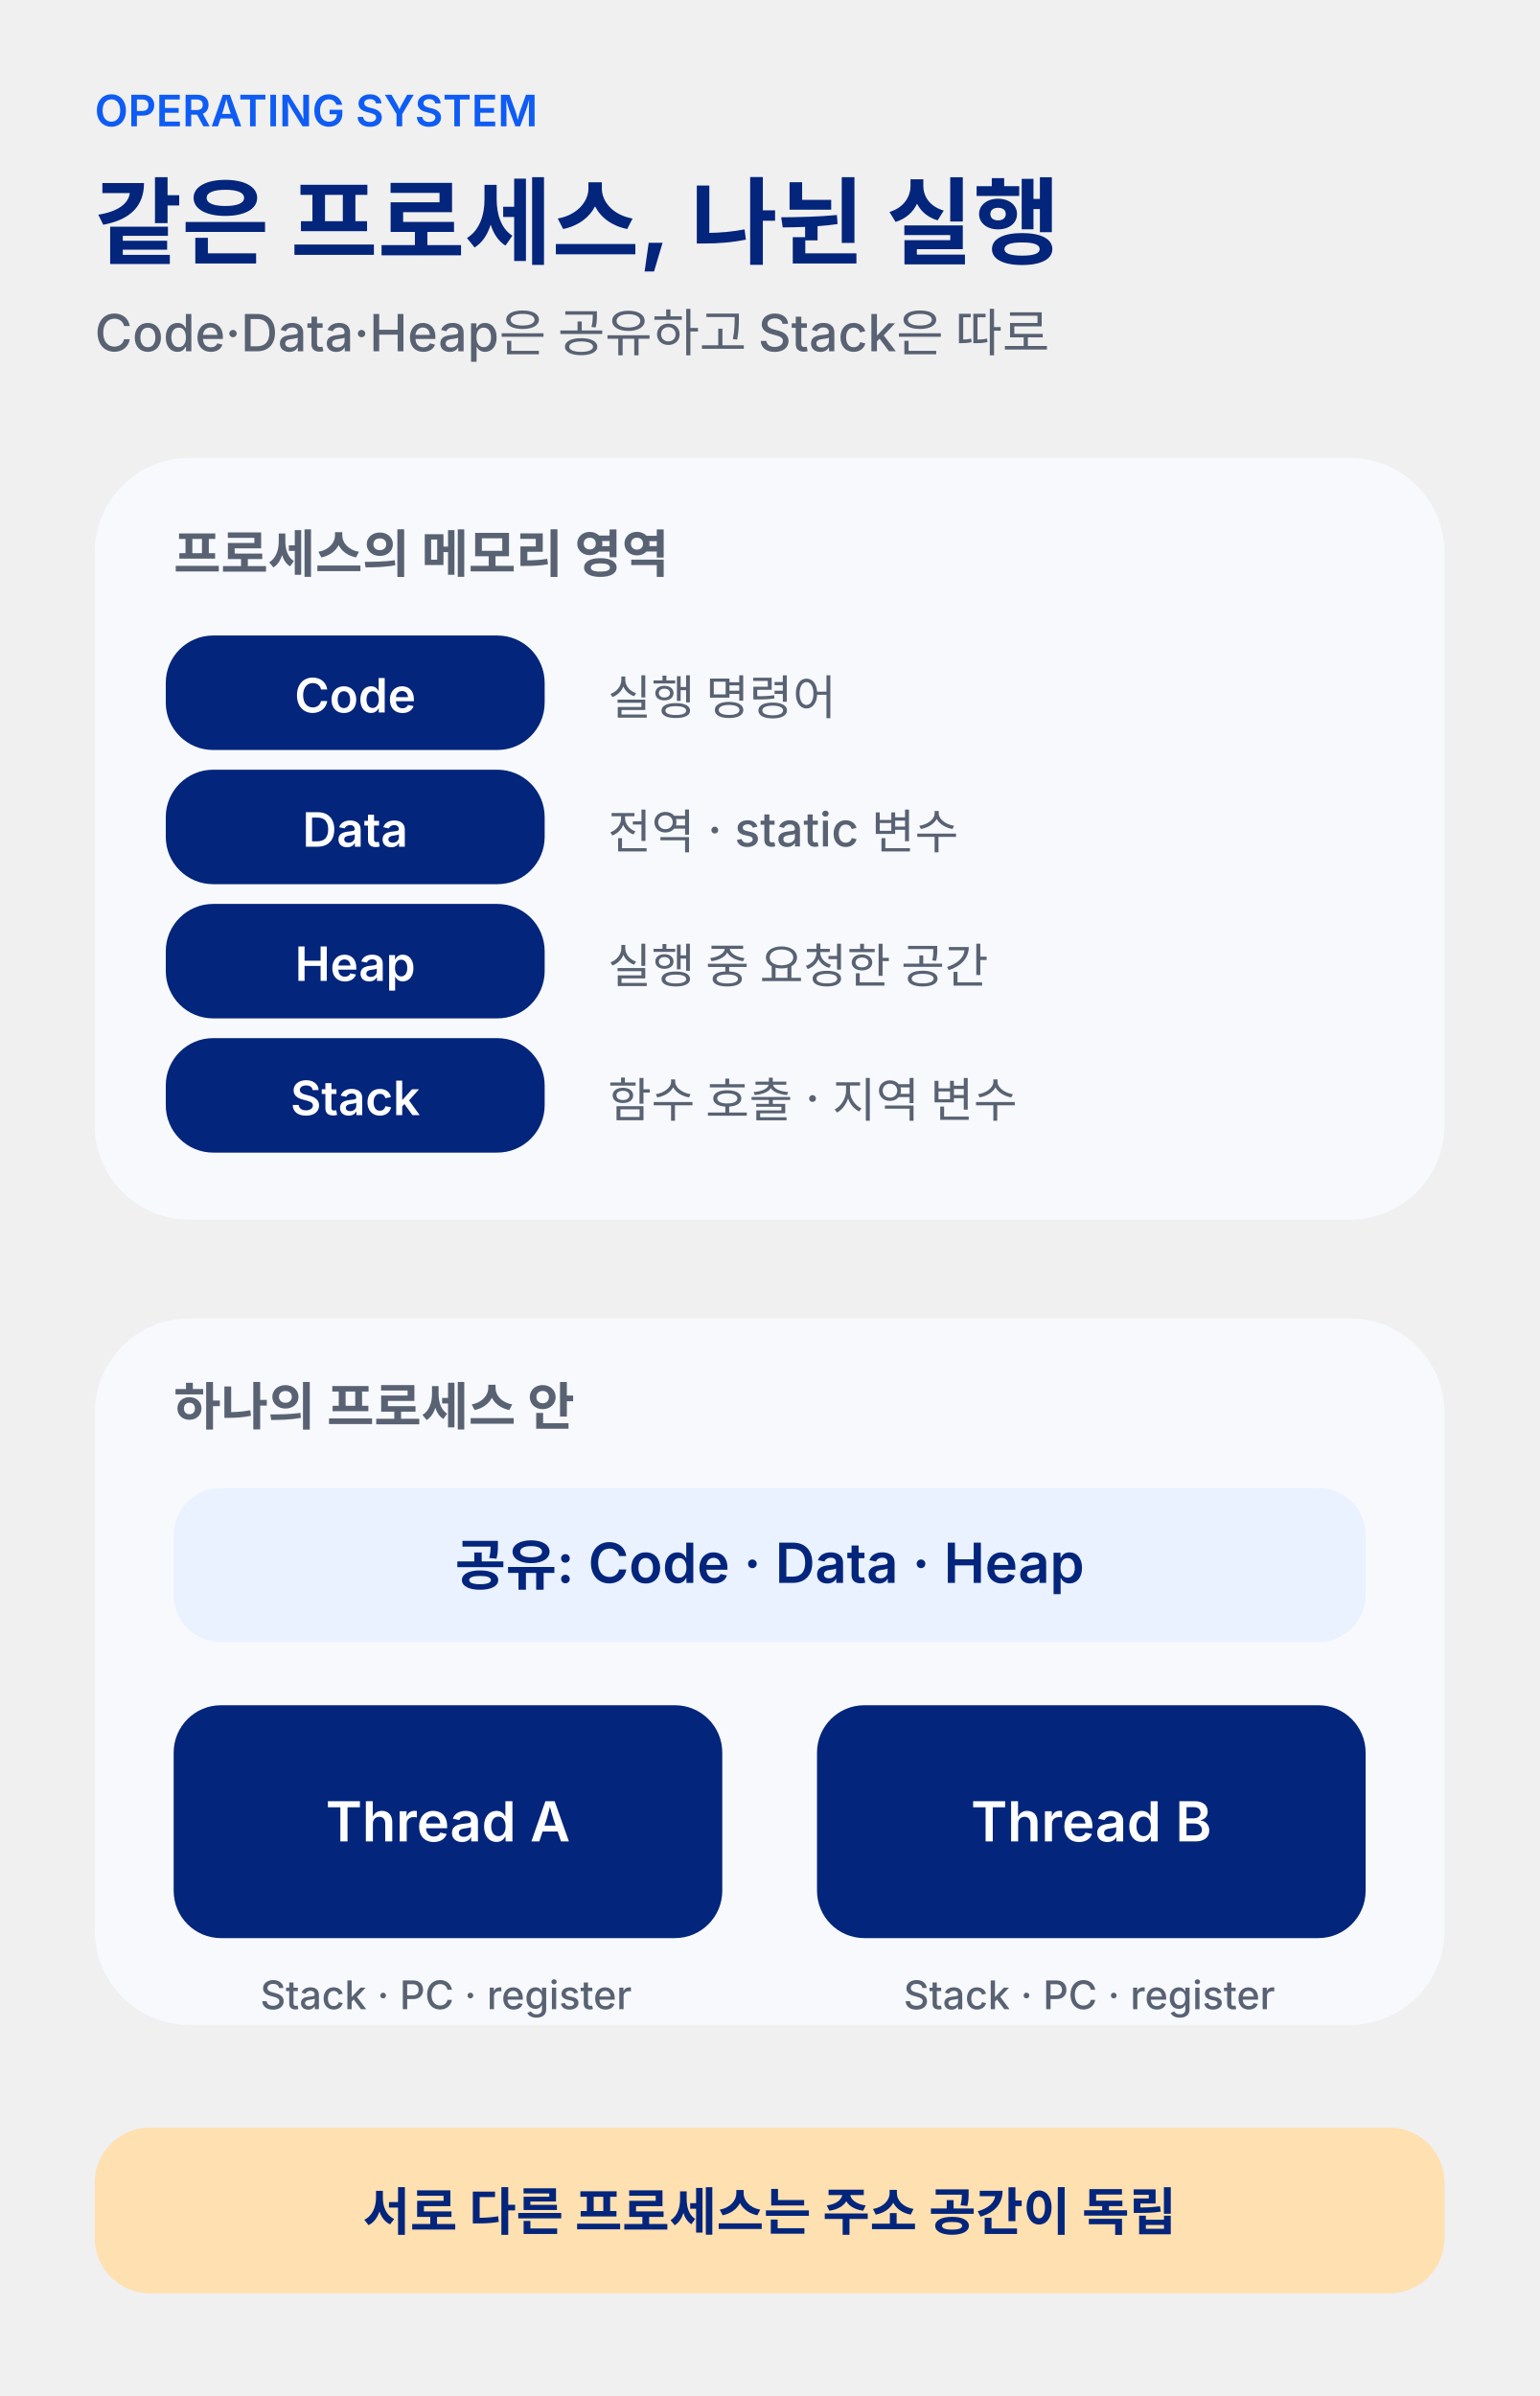
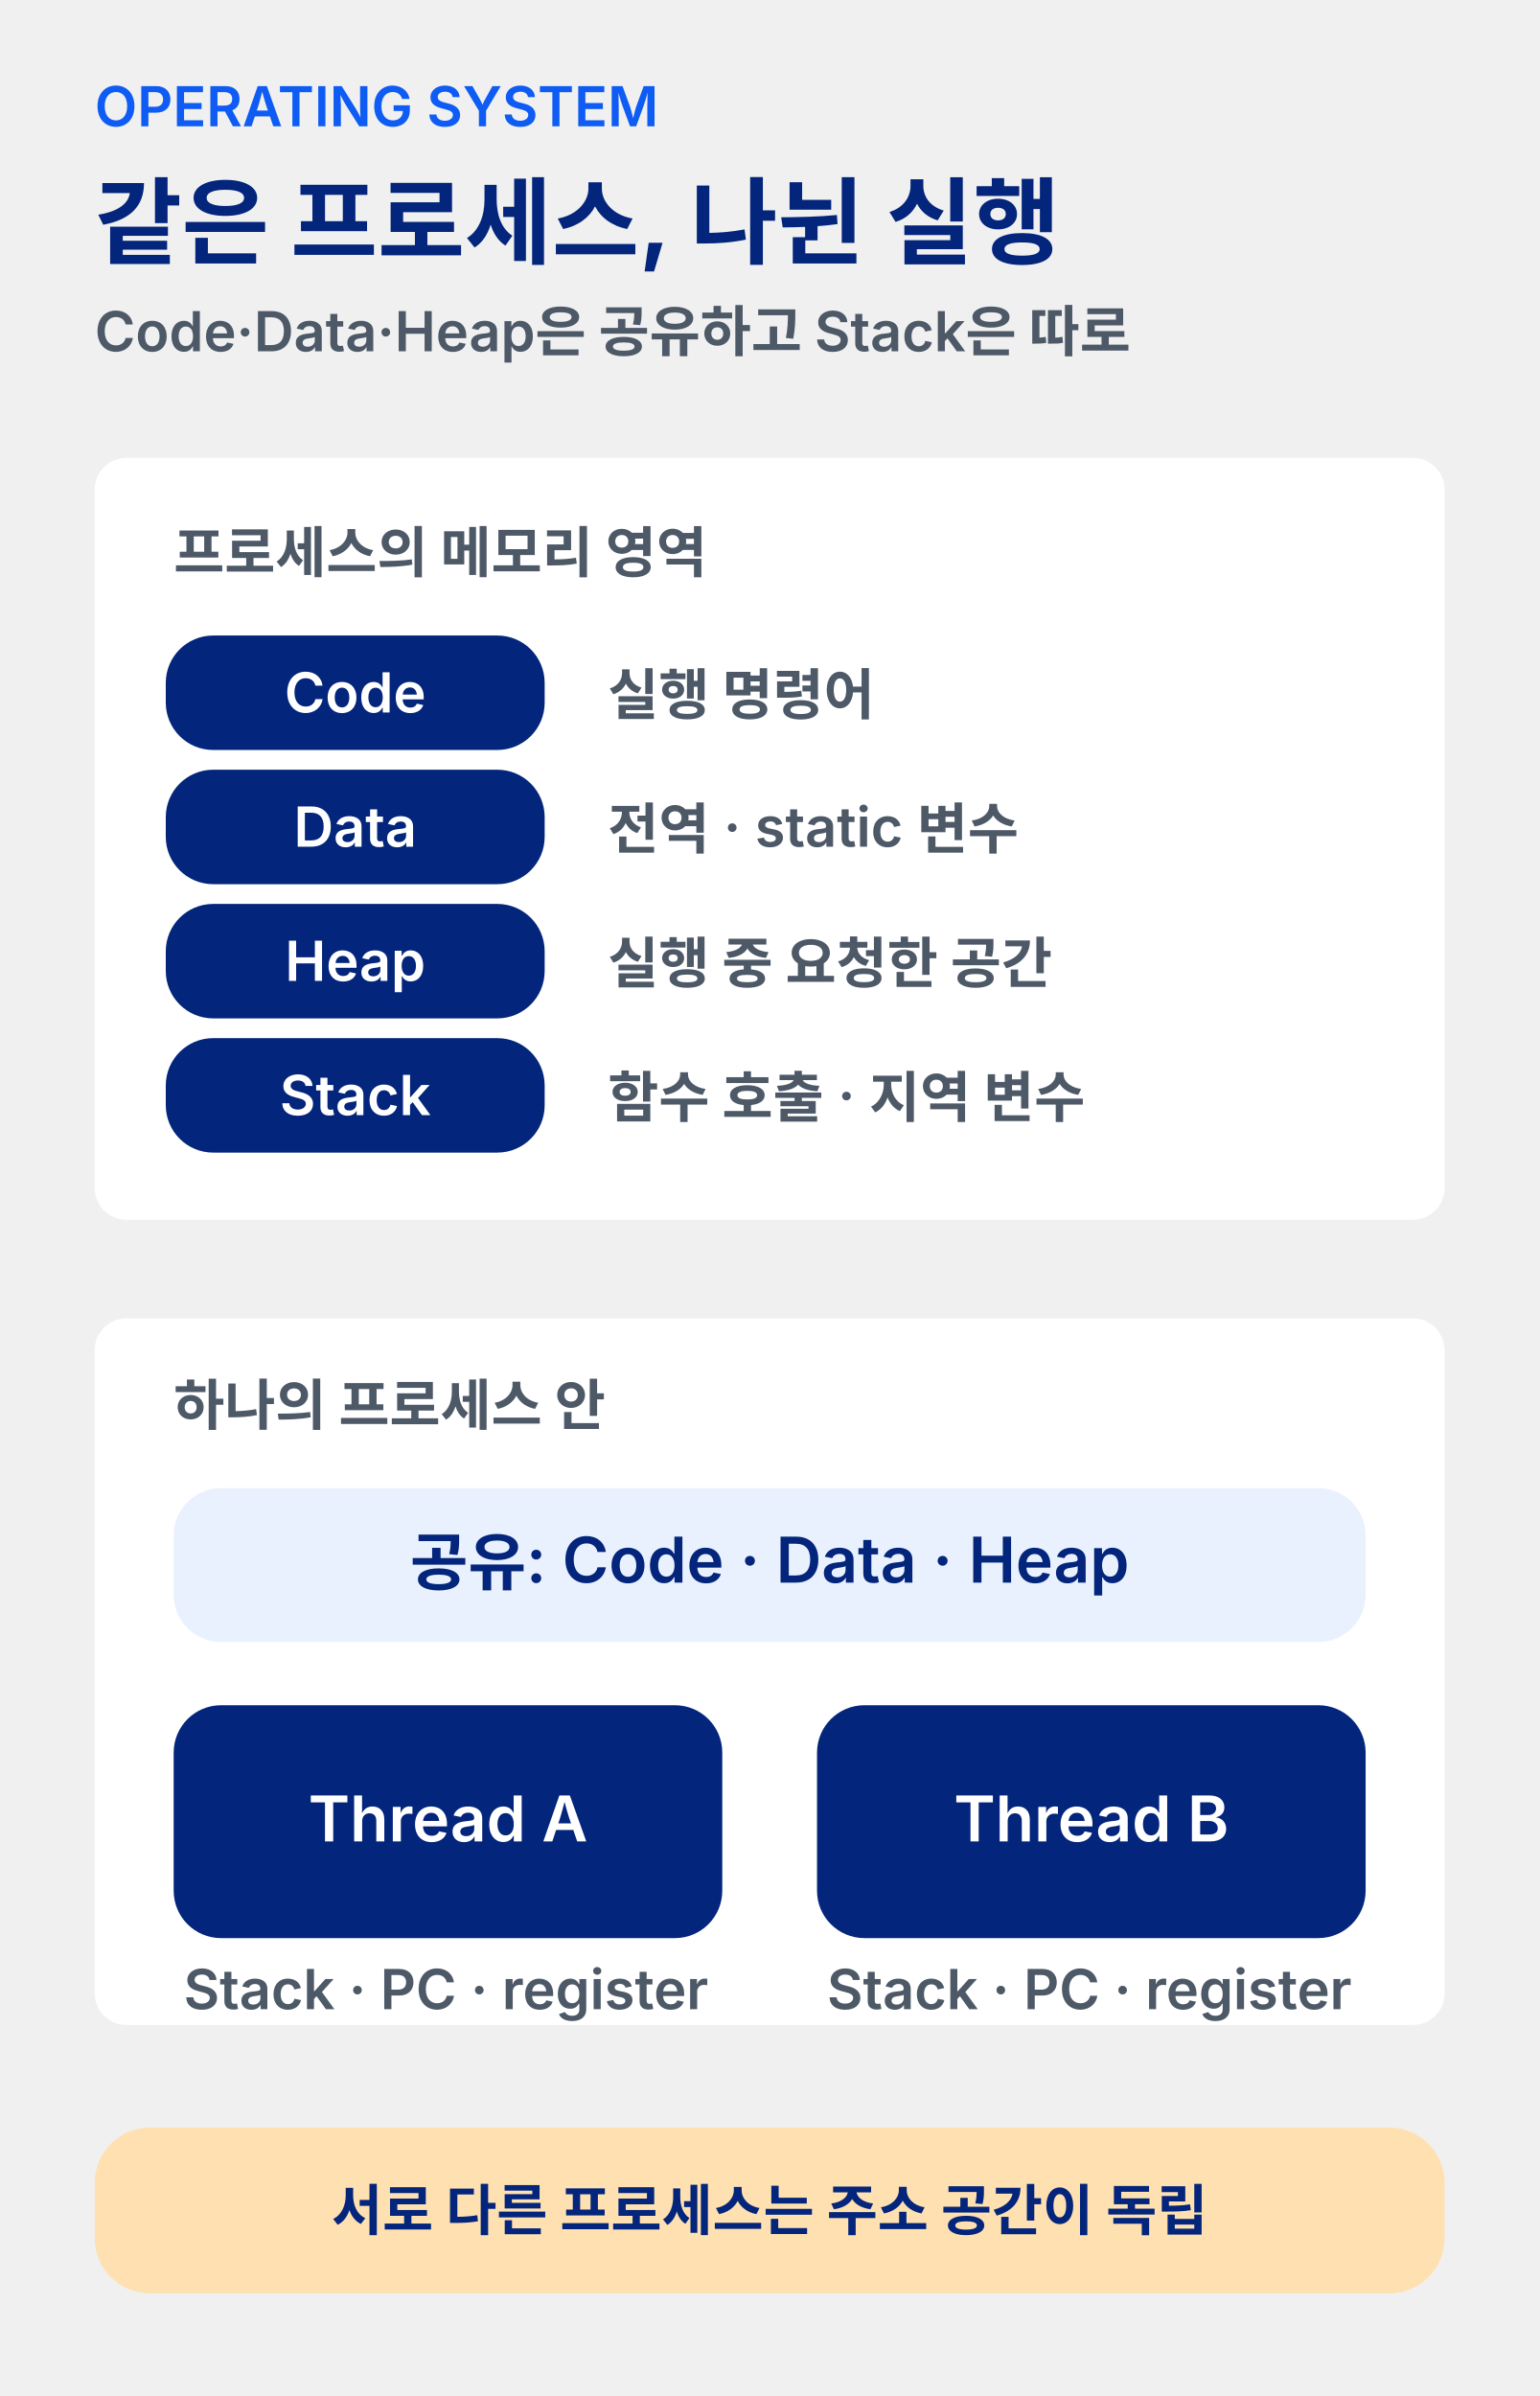
<svg xmlns="http://www.w3.org/2000/svg" width="390" height="607" viewBox="0 0 390 607" role="img" aria-labelledby="title desc">
  <defs>
    <marker id="arrow" viewBox="0 0 8 8" refX="7" refY="4" markerWidth="7" markerHeight="7" orient="auto-start-reverse">
      <path d="M1 1 L7 4 L1 7" fill="none" stroke="#6194F8" stroke-width="1.5" stroke-linejoin="round" />
    </marker>
  </defs>
  <g font-family="Pretendard, -apple-system, sans-serif">
-     <text x="24" y="32" font-size="11" fill="#0E5CF4" font-weight="600" text-anchor="start">OPERATING SYSTEM</text>
+     <text x="24" y="32" font-size="14" fill="#0E5CF4" font-weight="600" text-anchor="start">OPERATING SYSTEM</text>
    <text x="24" y="65" font-size="24" fill="#03257B" font-weight="700" text-anchor="start">같은 프로세스, 나뉜 실행</text>
-     <text x="24" y="89" font-size="13" fill="#596273" font-weight="500" text-anchor="start">Code·Data·Heap은 공유하고 Stack은 따로</text>
-     <rect x="24" y="116" width="342" height="193" rx="24" fill="#F7F9FC" stroke="none" />
-     <text x="44" y="145" font-size="13" fill="#596273" font-weight="600" text-anchor="start">프로세스의 메모리 영역</text>
+     <text x="24" y="89" font-size="14" fill="#4E5968" font-weight="600" text-anchor="start">Code·Data·Heap은 공유하고 Stack은 따로</text>
+     <rect x="24" y="116" width="342" height="193" rx="8" fill="#FFFFFF" stroke="none" />
+     <text x="44" y="145" font-size="14" fill="#4E5968" font-weight="600" text-anchor="start">프로세스의 메모리 영역</text>
    <rect x="42" y="161" width="96" height="29" rx="12" fill="#03257B" stroke="none" />
-     <text x="90.0" y="180.5" font-size="12" fill="white" font-weight="600" text-anchor="middle">Code</text>
-     <text x="154" y="181" font-size="12" fill="#596273" font-weight="500" text-anchor="start">실행 명령어</text>
+     <text x="90.0" y="180.5" font-size="14" fill="white" font-weight="600" text-anchor="middle">Code</text>
+     <text x="154" y="181" font-size="14" fill="#4E5968" font-weight="600" text-anchor="start">실행 명령어</text>
    <rect x="42" y="195" width="96" height="29" rx="12" fill="#03257B" stroke="none" />
-     <text x="90.0" y="214.5" font-size="12" fill="white" font-weight="600" text-anchor="middle">Data</text>
-     <text x="154" y="215" font-size="12" fill="#596273" font-weight="500" text-anchor="start">전역 · static 변수</text>
+     <text x="90.0" y="214.5" font-size="14" fill="white" font-weight="600" text-anchor="middle">Data</text>
+     <text x="154" y="215" font-size="14" fill="#4E5968" font-weight="600" text-anchor="start">전역 · static 변수</text>
    <rect x="42" y="229" width="96" height="29" rx="12" fill="#03257B" stroke="none" />
-     <text x="90.0" y="248.5" font-size="12" fill="white" font-weight="600" text-anchor="middle">Heap</text>
-     <text x="154" y="249" font-size="12" fill="#596273" font-weight="500" text-anchor="start">실행 중 요청한 공간</text>
+     <text x="90.0" y="248.5" font-size="14" fill="white" font-weight="600" text-anchor="middle">Heap</text>
+     <text x="154" y="249" font-size="14" fill="#4E5968" font-weight="600" text-anchor="start">실행 중 요청한 공간</text>
    <rect x="42" y="263" width="96" height="29" rx="12" fill="#03257B" stroke="none" />
-     <text x="90.0" y="282.5" font-size="12" fill="white" font-weight="600" text-anchor="middle">Stack</text>
-     <text x="154" y="283" font-size="12" fill="#596273" font-weight="500" text-anchor="start">함수 호출 · 지역 변수</text>
-     <rect x="24" y="334" width="342" height="179" rx="24" fill="#F7F9FC" stroke="none" />
-     <text x="44" y="361" font-size="13" fill="#596273" font-weight="600" text-anchor="start">하나의 프로세스 안</text>
-     <rect x="44" y="377" width="302" height="39" rx="12" fill="#EAF1FF" stroke="none" />
-     <text x="195.0" y="401.5" font-size="14" fill="#03257B" font-weight="600" text-anchor="middle">공유: Code · Data · Heap</text>
+     <text x="90.0" y="282.5" font-size="14" fill="white" font-weight="600" text-anchor="middle">Stack</text>
+     <text x="154" y="283" font-size="14" fill="#4E5968" font-weight="600" text-anchor="start">함수 호출 · 지역 변수</text>
+     <rect x="24" y="334" width="342" height="179" rx="8" fill="#FFFFFF" stroke="none" />
+     <text x="44" y="361" font-size="14" fill="#4E5968" font-weight="600" text-anchor="start">하나의 프로세스 안</text>
+     <rect x="44" y="377" width="302" height="39" rx="12" fill="#EAF1FE" stroke="none" />
+     <text x="195.0" y="401.5" font-size="16" fill="#03257B" font-weight="600" text-anchor="middle">공유: Code · Data · Heap</text>
    <rect x="44" y="432" width="139" height="59" rx="12" fill="#03257B" stroke="none" />
-     <text x="113.5" y="466.5" font-size="14" fill="white" font-weight="600" text-anchor="middle">Thread A</text>
+     <text x="113.5" y="466.5" font-size="16" fill="white" font-weight="600" text-anchor="middle">Thread A</text>
    <rect x="207" y="432" width="139" height="59" rx="12" fill="#03257B" stroke="none" />
-     <text x="276.5" y="466.5" font-size="14" fill="white" font-weight="600" text-anchor="middle">Thread B</text>
-     <text x="113" y="509" font-size="10" fill="#596273" font-weight="500" text-anchor="middle">Stack · PC · register</text>
-     <text x="276" y="509" font-size="10" fill="#596273" font-weight="500" text-anchor="middle">Stack · PC · register</text>
+     <text x="276.5" y="466.5" font-size="16" fill="white" font-weight="600" text-anchor="middle">Thread B</text>
+     <text x="113" y="509" font-size="14" fill="#4E5968" font-weight="600" text-anchor="middle">Stack · PC · register</text>
+     <text x="276" y="509" font-size="14" fill="#4E5968" font-weight="600" text-anchor="middle">Stack · PC · register</text>
    <rect x="24" y="539" width="342" height="42" rx="14" fill="#FFE0B0" stroke="none" />
-     <text x="195" y="565" font-size="13" fill="#03257B" font-weight="600" text-anchor="middle">서로 다른 프로세스는 주소 공간이 독립</text>
+     <text x="195" y="565" font-size="14" fill="#03257B" font-weight="600" text-anchor="middle">서로 다른 프로세스는 주소 공간이 독립</text>
  </g>
</svg>
